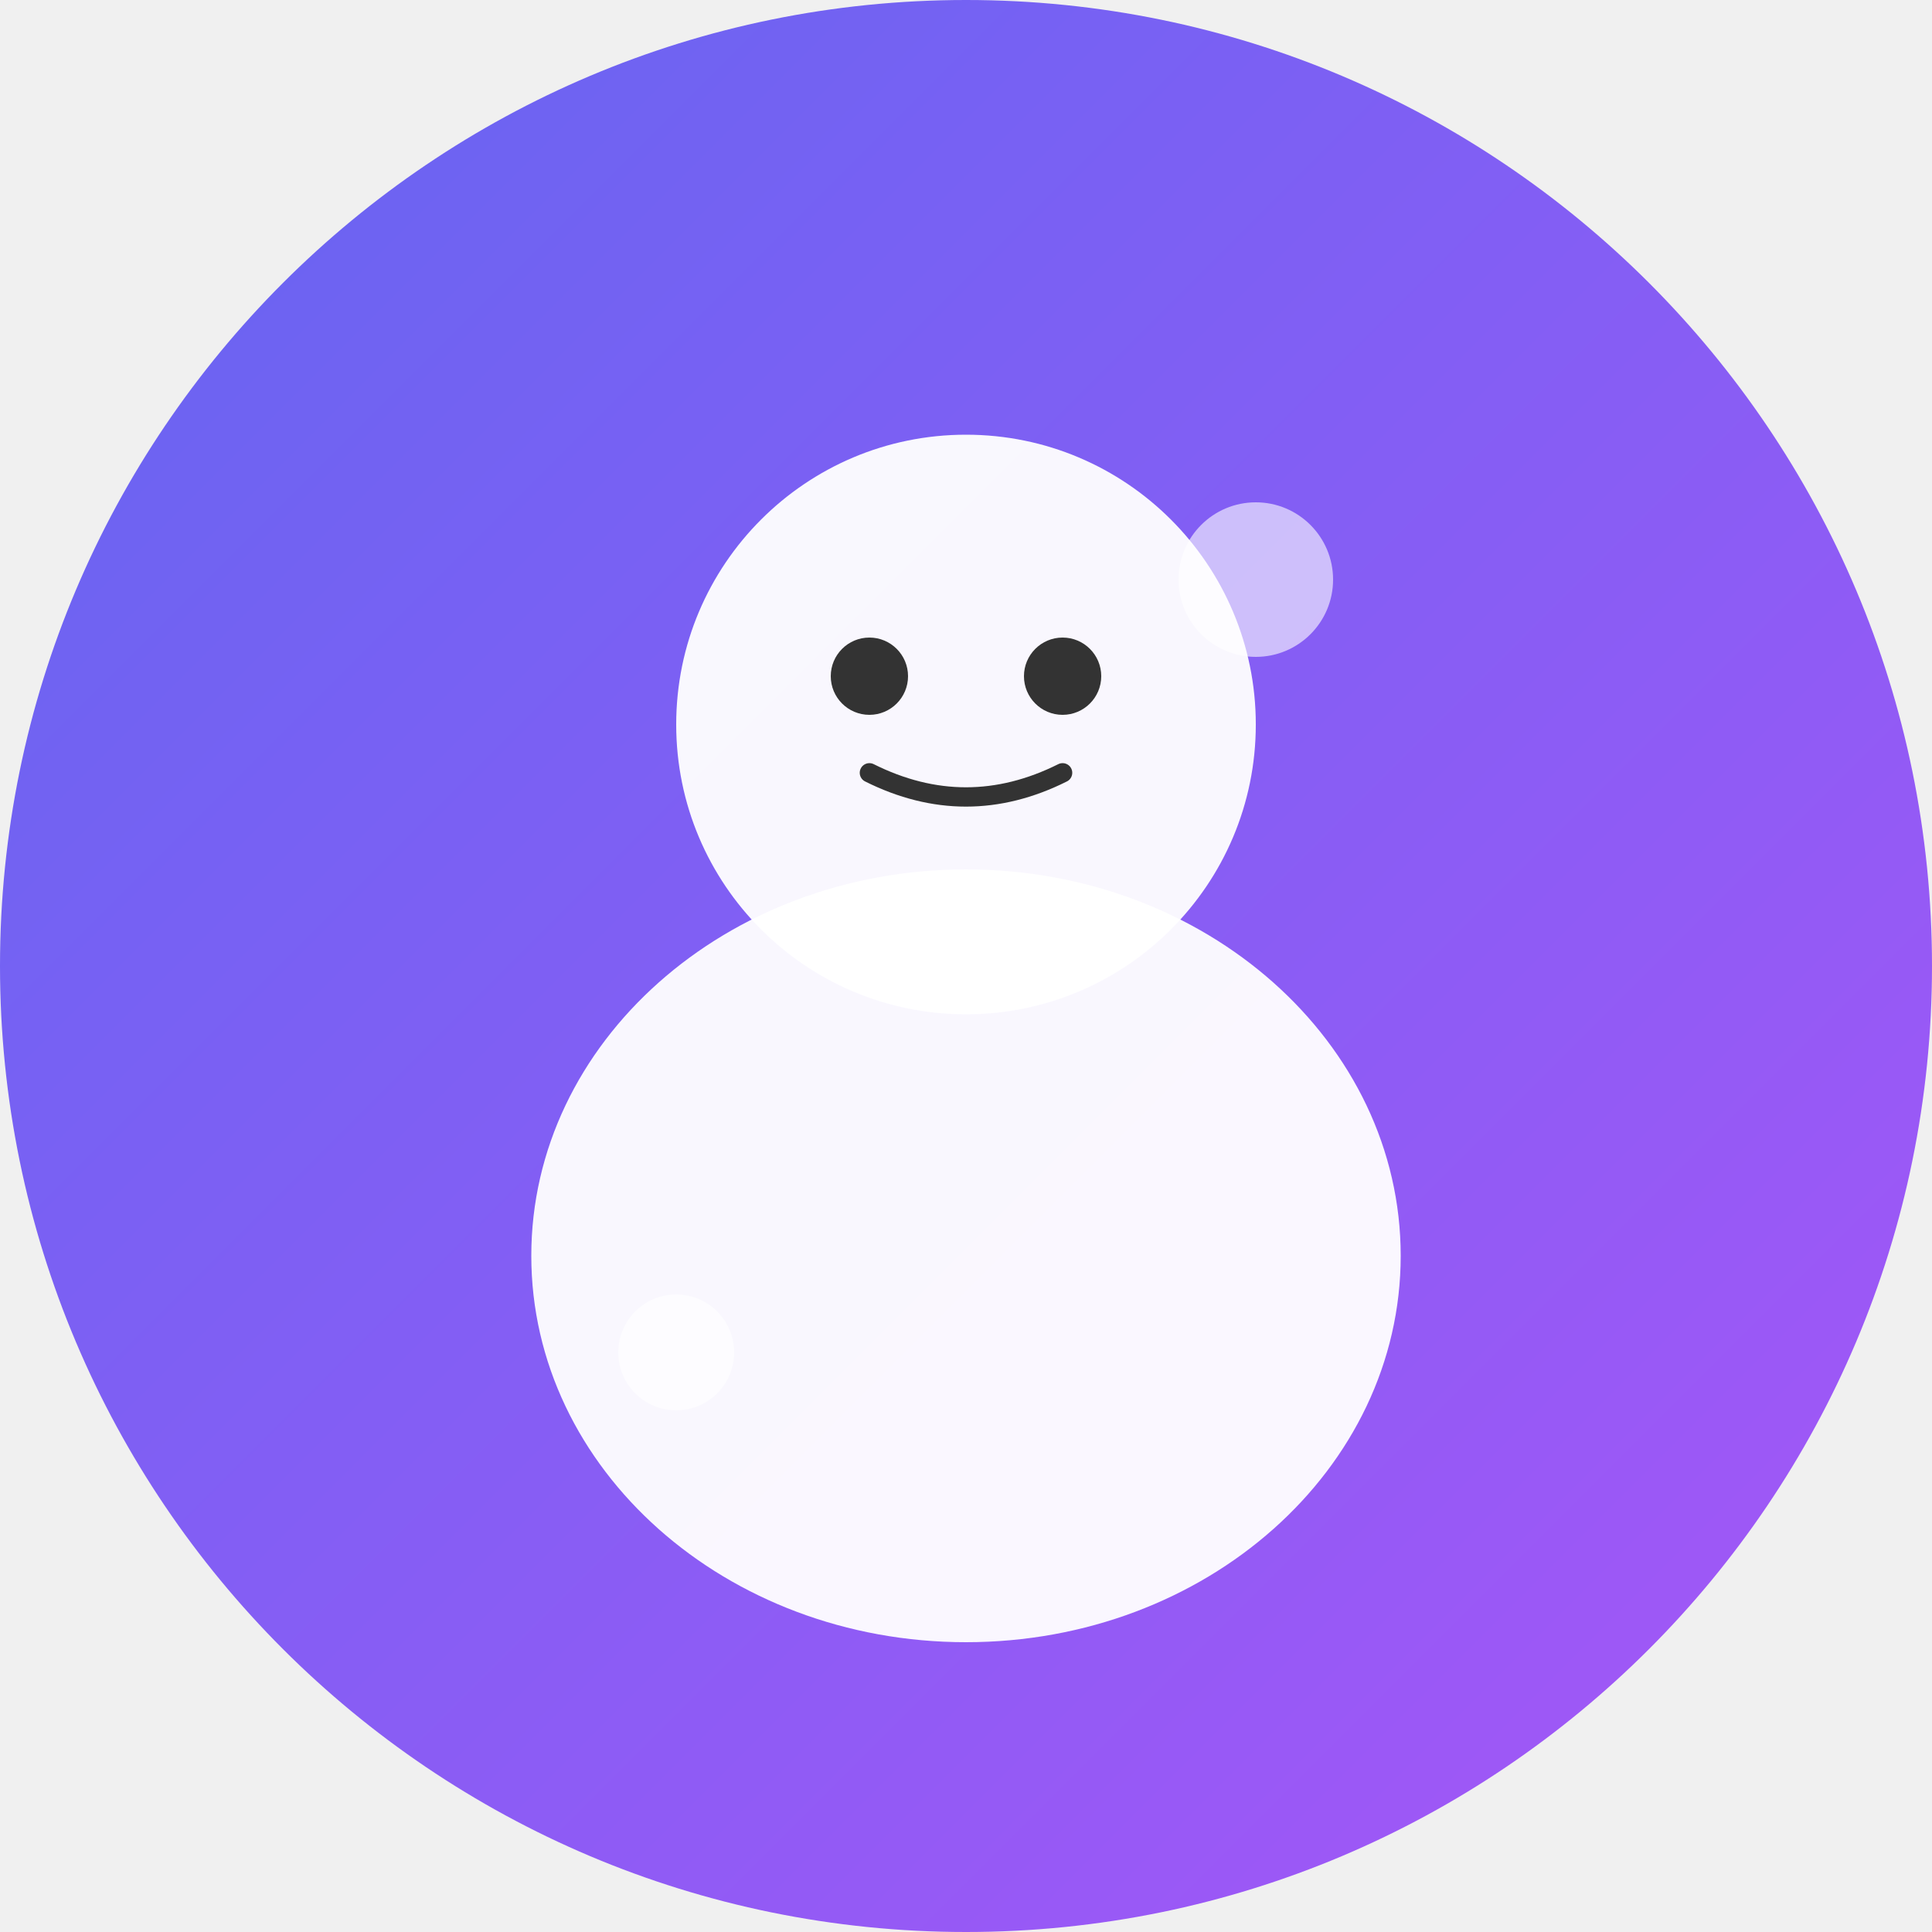
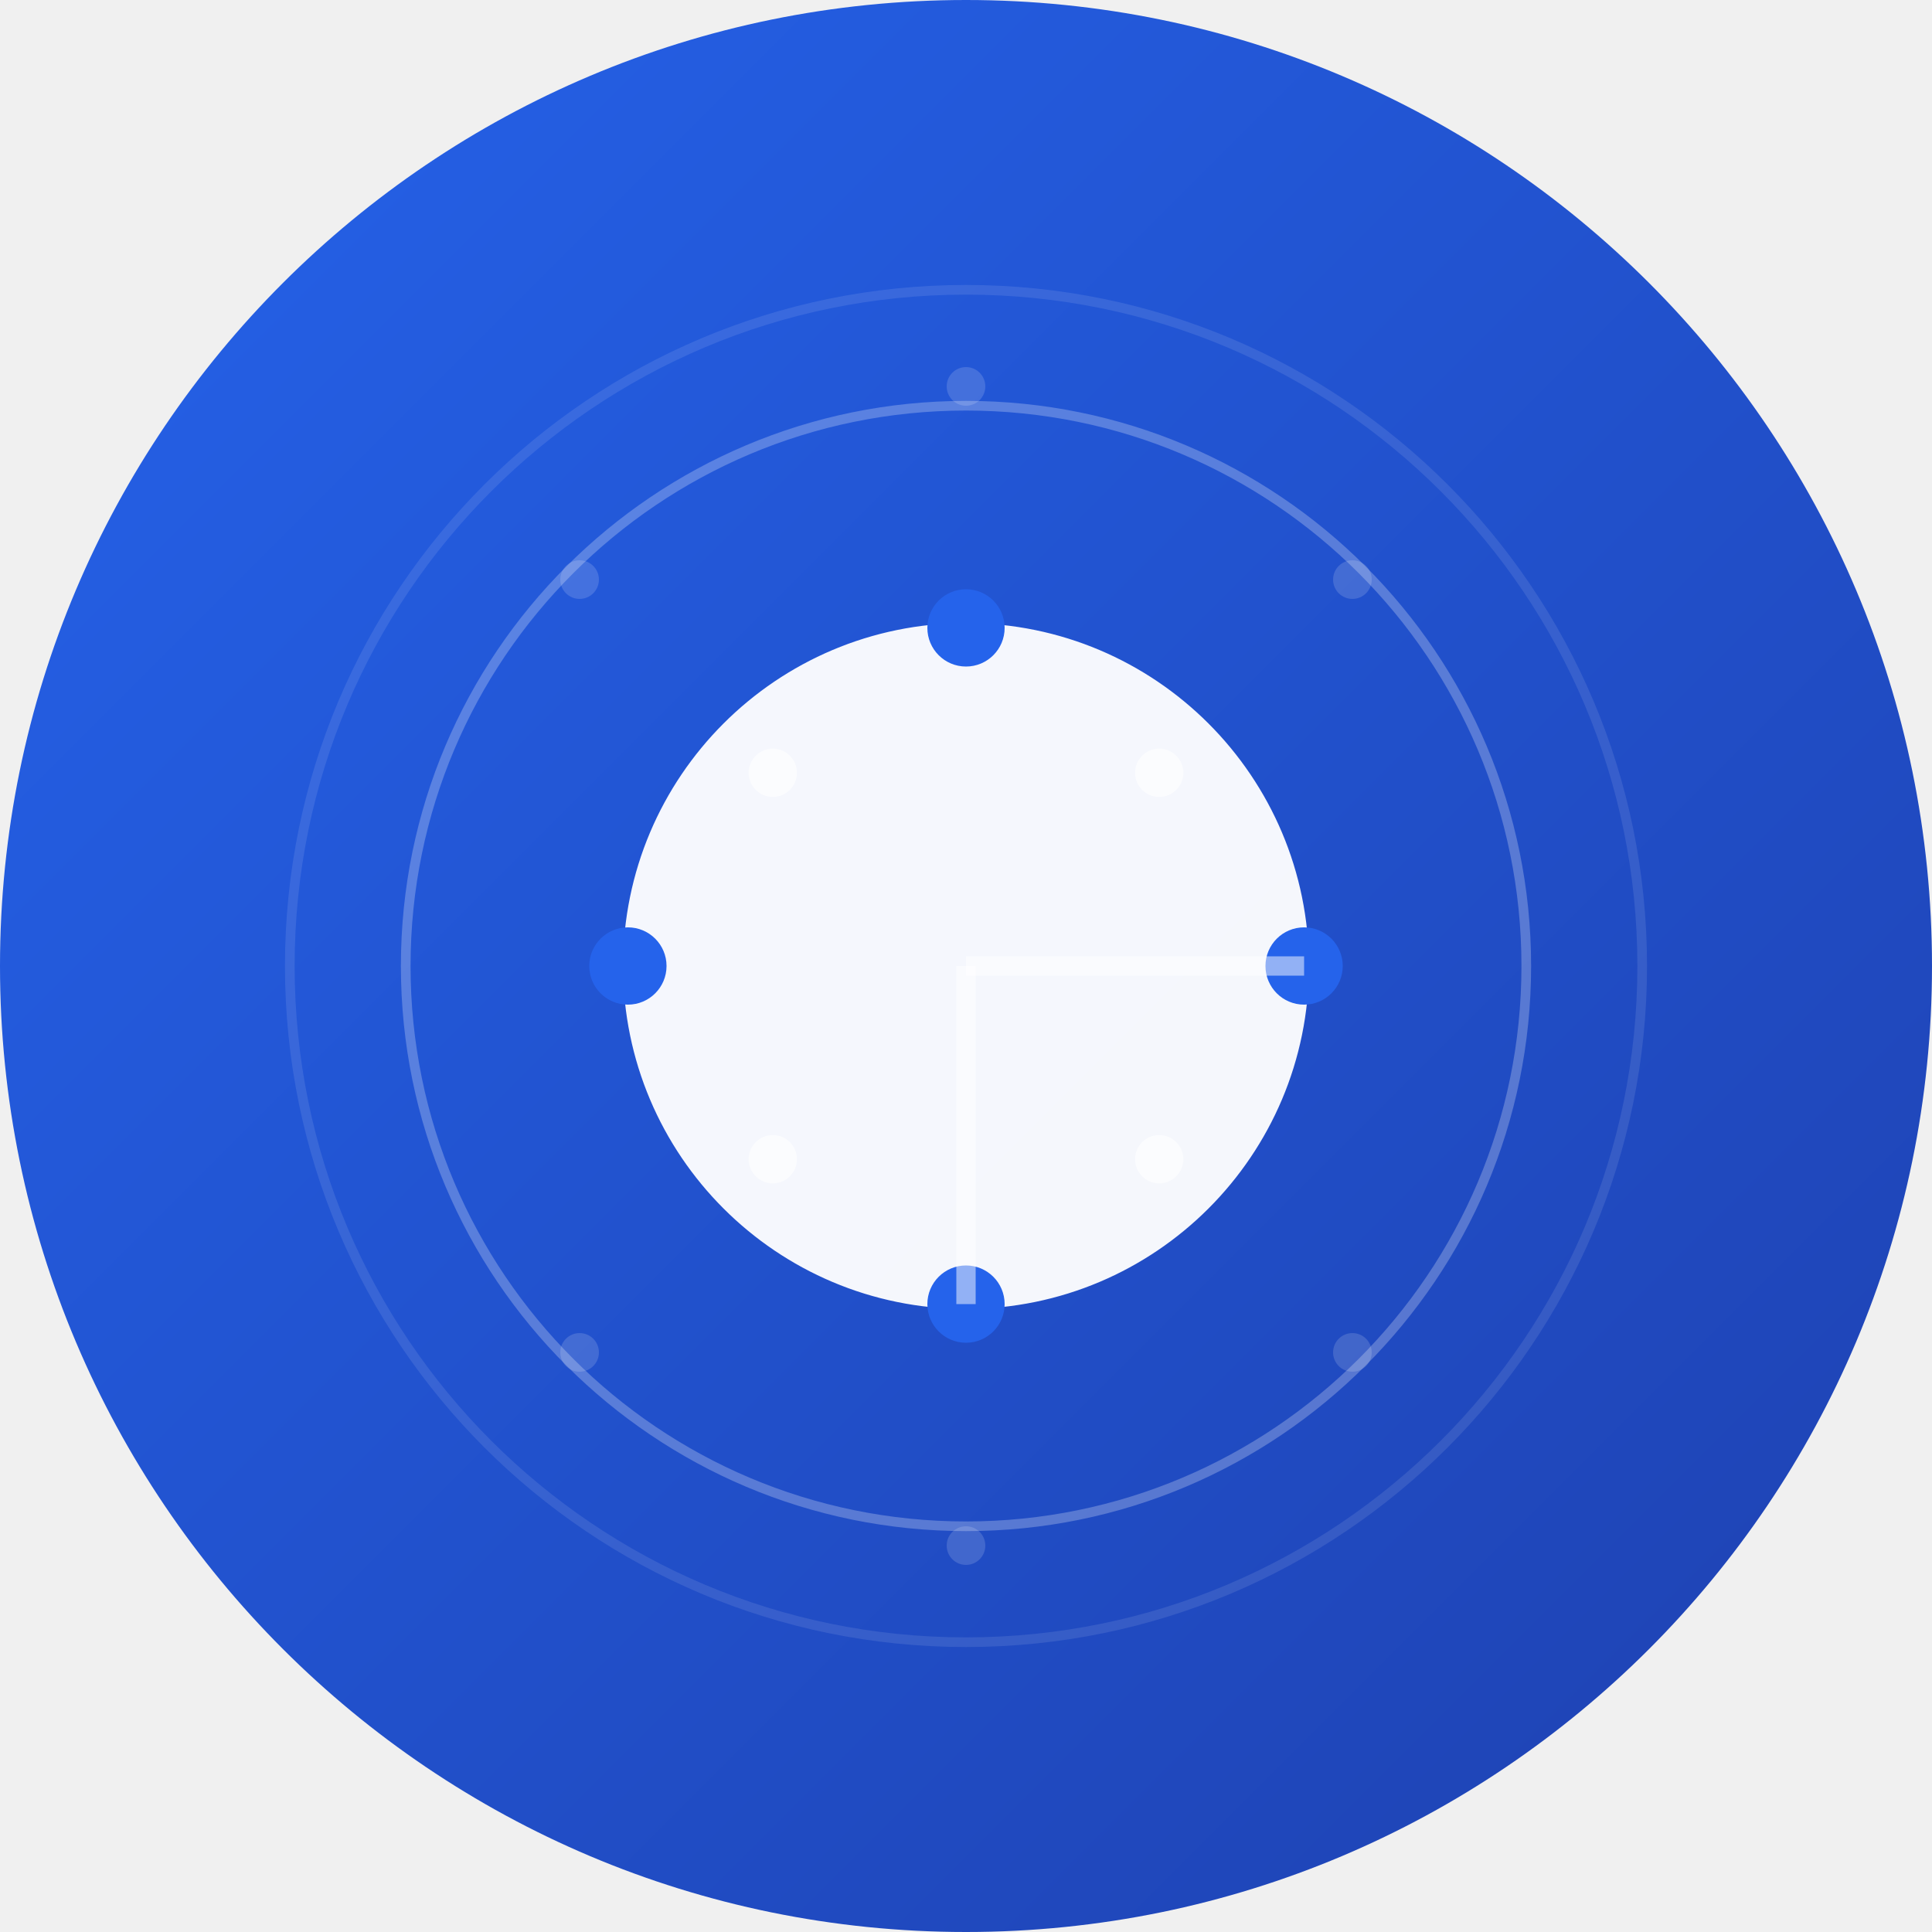
<svg xmlns="http://www.w3.org/2000/svg" viewBox="0 0 200 200">
  <defs>
    <linearGradient id="avatarGradient" x1="0%" y1="0%" x2="100%" y2="100%">
-       <stop offset="0%" style="stop-color:#6366f1;stop-opacity:1" />
-       <stop offset="100%" style="stop-color:#a855f7;stop-opacity:1" />
+       <stop offset="0%" stop-color="#2563eb" />
+       <stop offset="100%" stop-color="#1e40af" />
    </linearGradient>
  </defs>
  <circle cx="100" cy="100" r="100" fill="url(#avatarGradient)" />
-   <circle cx="100" cy="75" r="30" fill="#ffffff" opacity="0.95" />
-   <ellipse cx="100" cy="130" rx="45" ry="40" fill="#ffffff" opacity="0.95" />
-   <circle cx="90" cy="70" r="4" fill="#333333" />
-   <circle cx="110" cy="70" r="4" fill="#333333" />
-   <path d="M 90 80 Q 100 85 110 80" stroke="#333333" stroke-width="2" fill="none" stroke-linecap="round" />
-   <circle cx="130" cy="60" r="8" fill="#ffffff" opacity="0.6" />
-   <circle cx="70" cy="140" r="6" fill="#ffffff" opacity="0.6" />
+   <circle cx="60" cy="60" r="2" fill="#ffffff" opacity="0.15" />
+   <circle cx="140" cy="60" r="2" fill="#ffffff" opacity="0.15" />
+   <circle cx="60" cy="140" r="2" fill="#ffffff" opacity="0.15" />
+   <circle cx="140" cy="140" r="2" fill="#ffffff" opacity="0.15" />
+   <circle cx="100" cy="40" r="2" fill="#ffffff" opacity="0.15" />
+   <circle cx="100" cy="160" r="2" fill="#ffffff" opacity="0.15" />
+   <circle cx="100" cy="100" r="35" fill="#ffffff" stroke="#ffffff" stroke-width="1" opacity="0.95" />
+   <circle cx="100" cy="65" r="4" fill="#2563eb" />
+   <circle cx="135" cy="100" r="4" fill="#2563eb" />
+   <circle cx="100" cy="135" r="4" fill="#2563eb" />
+   <circle cx="65" cy="100" r="4" fill="#2563eb" />
+   <line x1="100" y1="65" x2="100" y2="65" stroke="url(#avatarGradient)" stroke-width="0" />
+   <line x1="100" y1="100" x2="135" y2="100" stroke="#ffffff" stroke-width="2" opacity="0.5" />
+   <line x1="100" y1="100" x2="100" y2="135" stroke="#ffffff" stroke-width="2" opacity="0.5" />
+   <circle cx="80" cy="80" r="2.5" fill="#ffffff" opacity="0.6" />
+   <circle cx="120" cy="80" r="2.5" fill="#ffffff" opacity="0.6" />
+   <circle cx="120" cy="120" r="2.5" fill="#ffffff" opacity="0.6" />
+   <circle cx="80" cy="120" r="2.5" fill="#ffffff" opacity="0.6" />
+   <circle cx="100" cy="100" r="58" fill="none" stroke="#ffffff" stroke-width="1" opacity="0.25" />
+   <circle cx="100" cy="100" r="70" fill="none" stroke="#ffffff" stroke-width="1" opacity="0.1" />
</svg>
